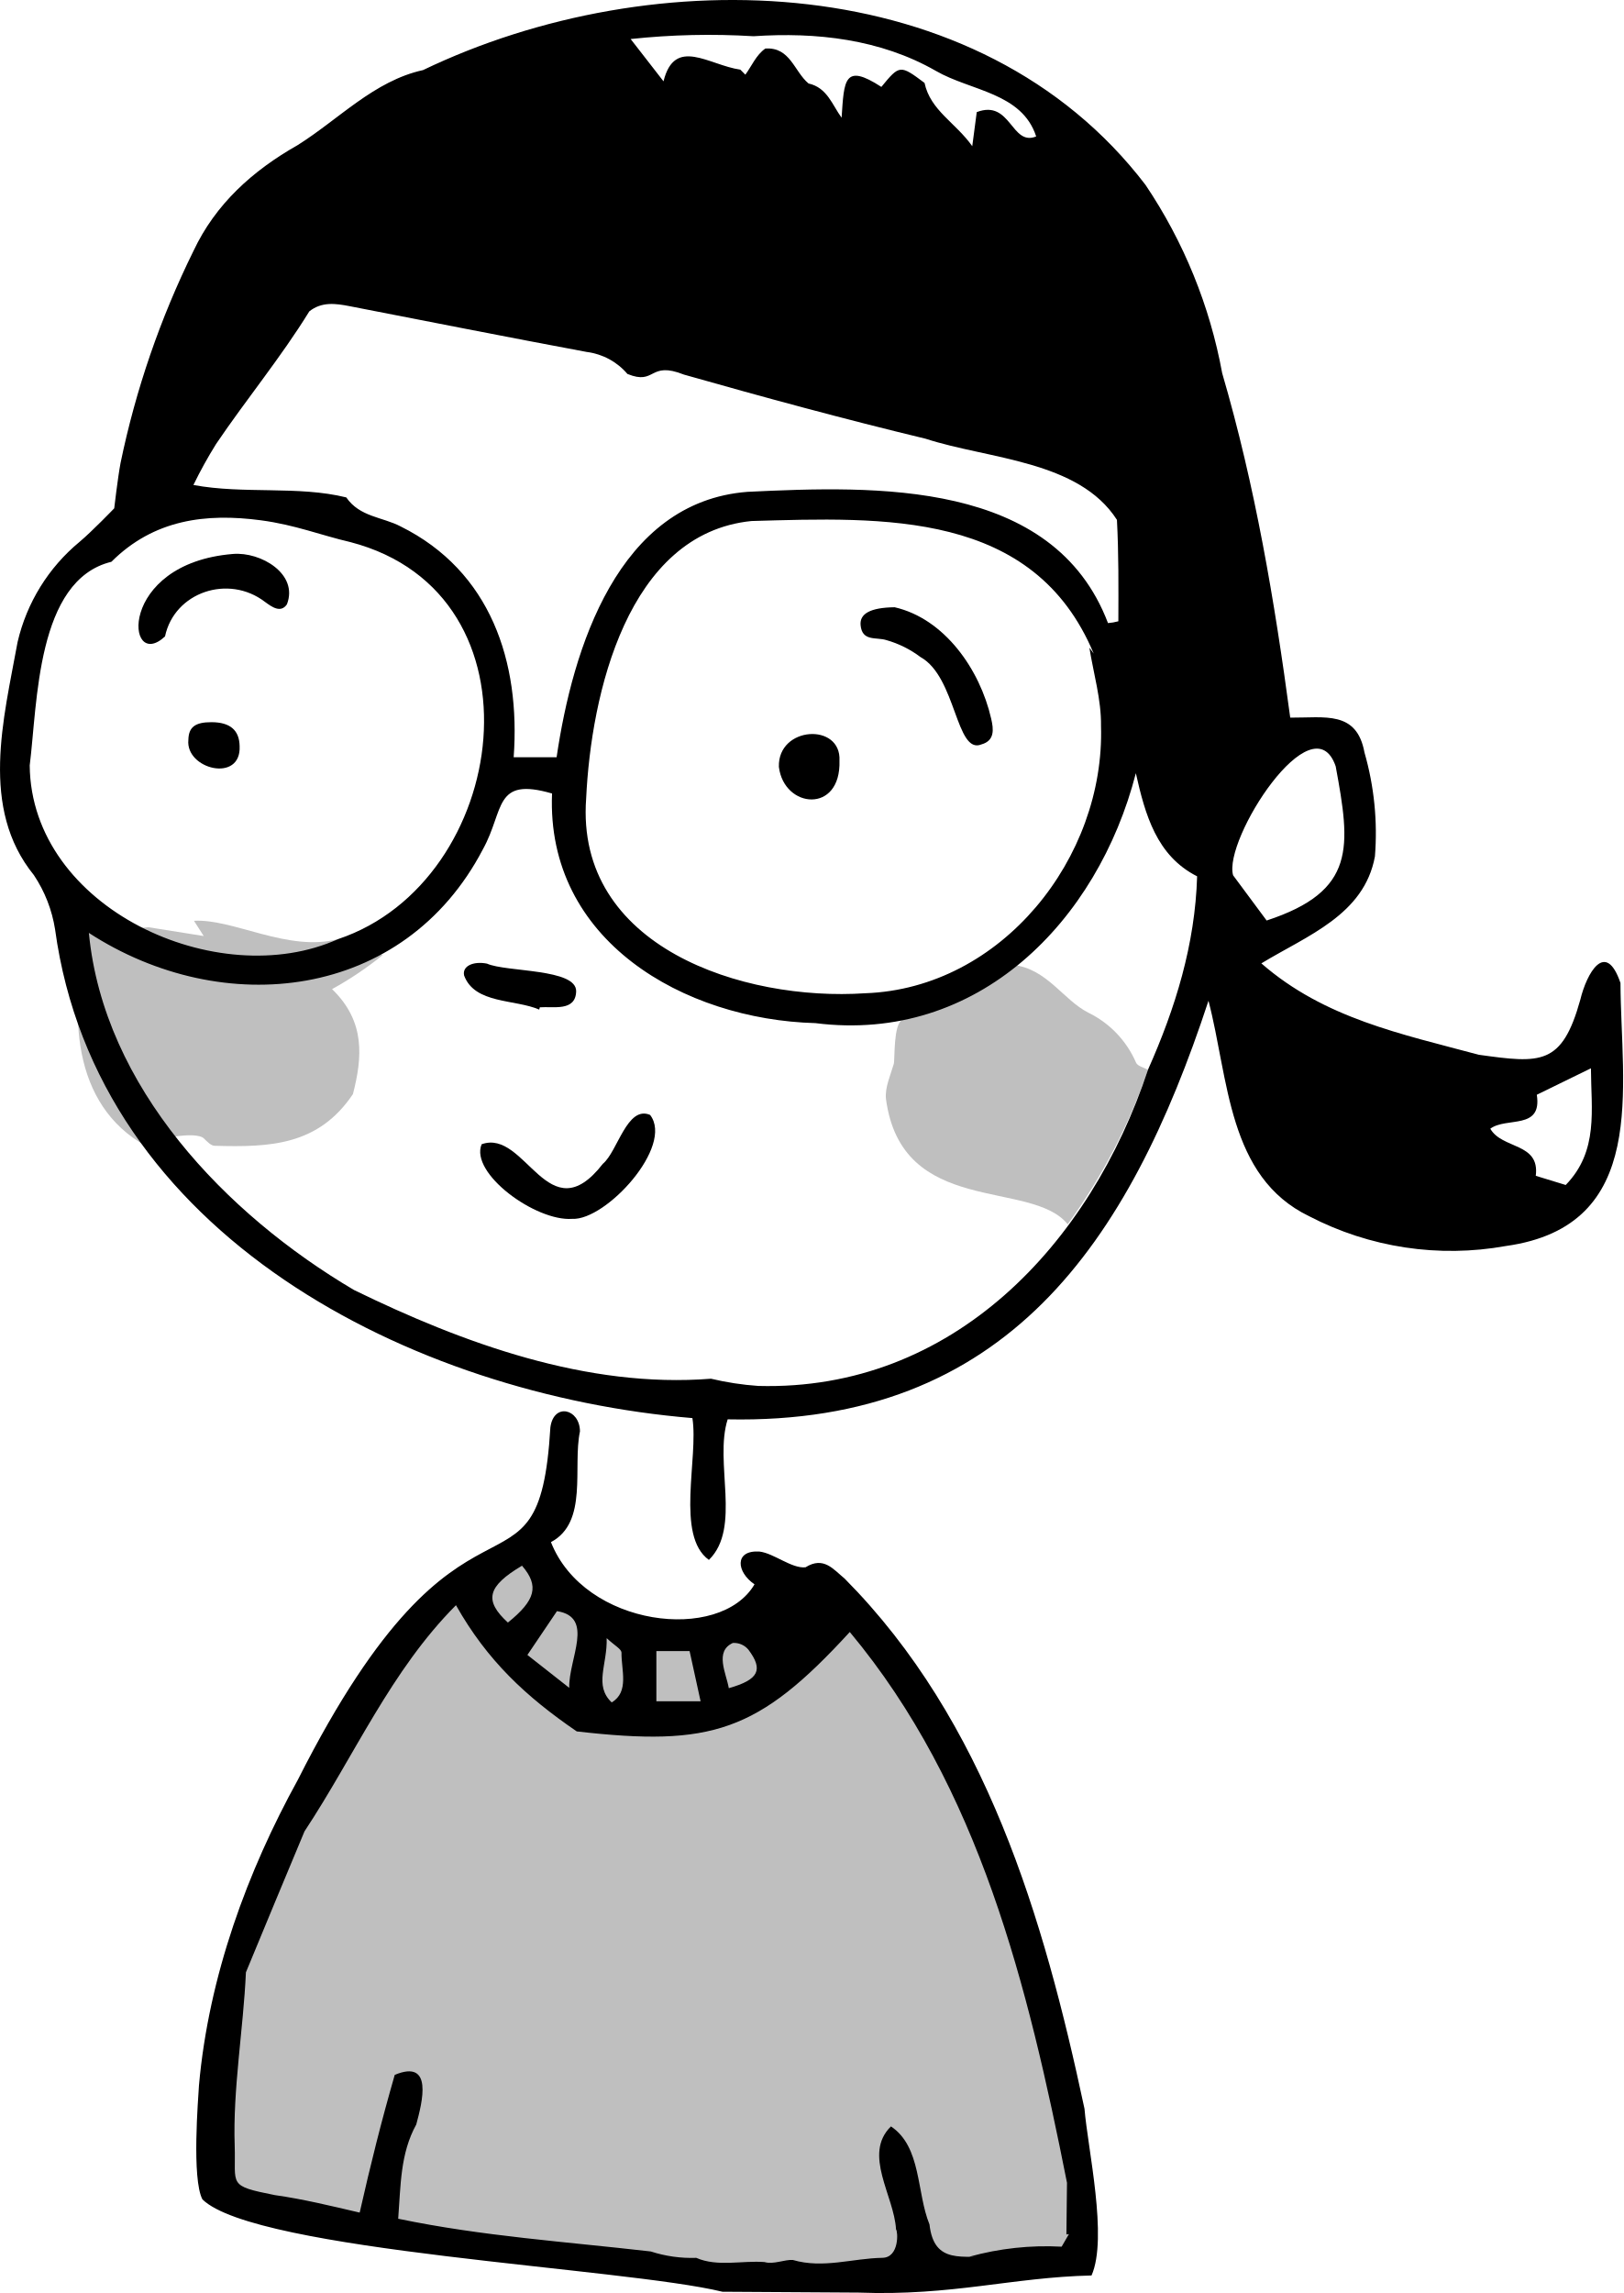
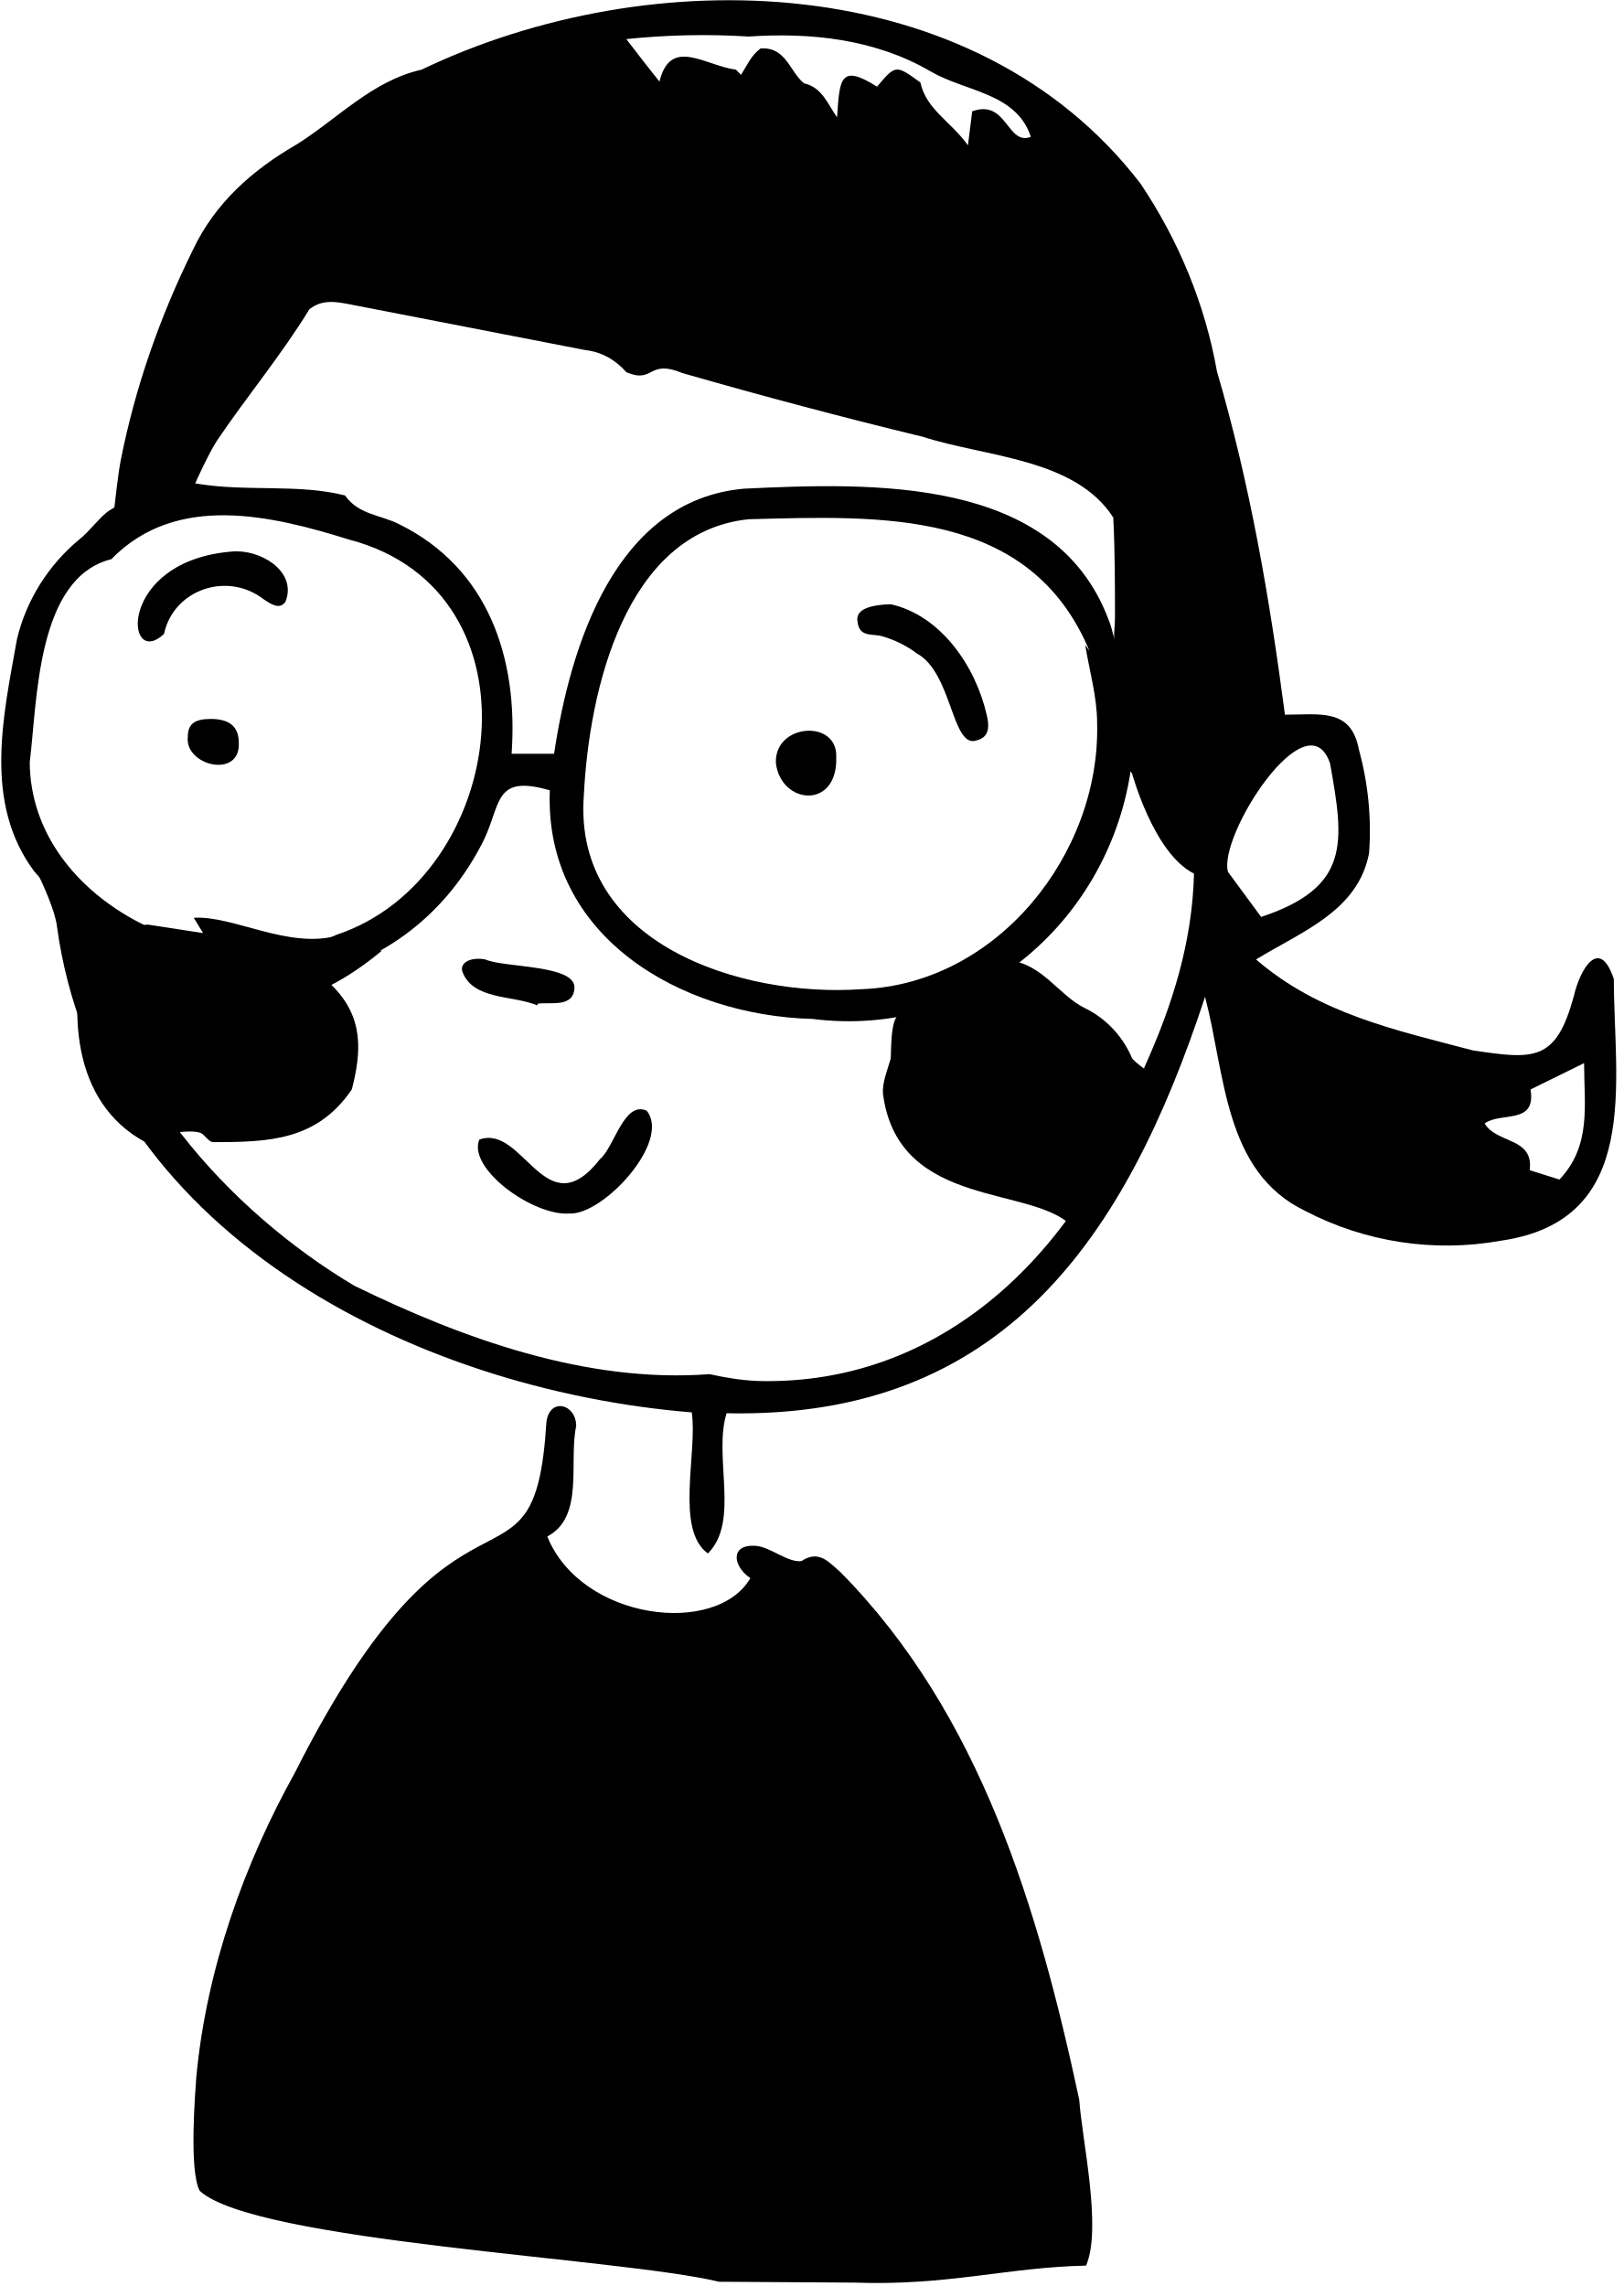
- <svg xmlns="http://www.w3.org/2000/svg" width="190.184" height="268.612">
-   <path d="M118.759 113.045c3.918.453 5.833 4.1 8.759 5.582a11.66 11.66 0 015.6 5.87c.181.4.914.555 1.391.823a68.635 68.635 0 01-9.409 18.093c-4.279-5.32-19.471-.815-21.295-14.711-.125-1.318.528-2.729.919-4.07.149-.511-.075-4.711 1.022-5.161zM41.353 128.168c1.1-4.279 1.493-8.492-2.446-12.3a39.423 39.423 0 005.913-3.976 11.518 11.518 0 00-5.679-1.639c.159-.087.319-.171.48-.249-5.827 1.571-12.315-2.415-16.891-2.136.119.186 1 1.57 1.141 1.784l-6.49-1.035-6.968.668c-2.467 9.344-1.963 20.163 6.66 24.937.817-.787 5.876-1.79 6.826-.854.36.356.832.855 1.25.854 6.551.192 12.169-.056 16.204-6.054zM25.731 256.924s32.944 7.411 50.631 9.044 49.805-.818 49.805-.818 2.178-14.969-8.893-47.451S93.5 186.74 93.5 186.74s-11.055 6.934-17.14 5.155-14.56-10.851-14.56-10.851-11.121 5.008-14.932 10.856-22.501 27.341-21.137 65.024z" opacity=".25" />
-   <path d="M84.649 268.465l15.947.1c11.015.411 17.958-1.793 27.3-2.006 1.945-4.413-.453-14.906-.825-19.531-4.785-22.419-11.554-45.418-28.1-62.1-1.33-1.09-2.461-2.656-4.588-1.328-1.613.174-3.712-1.651-5.4-1.844-2.991-.186-2.681 2.425-.576 3.838-4.031 6.888-19.937 5.011-23.852-4.944 4.4-2.326 2.518-8.808 3.4-12.973-.022-2.647-3.07-3.4-3.466-.473-1.371 23.094-9.876 2.232-29.6 41.308-5.867 10.649-10.435 22.951-11.576 35.78-.083 1.475-.869 10.951.409 13.359 6.294 6.106 49.412 8.004 60.927 10.814zm1.208-76a2.188 2.188 0 011.828.776c1.777 2.361 1.239 3.521-2.291 4.519-.294-1.731-1.694-4.3.463-5.292zm-8.949.952H80.8l1.289 5.877h-5.181zm-5.825-1.517c.957.892 1.7 1.25 1.739 1.681-.044 2.011.943 4.607-1.151 5.847-2.106-2-.488-4.419-.588-7.528zm-5.817-3.163c4.433.7 1.352 5.563 1.43 8.982l-4.9-3.851c1.375-2.04 2.4-3.561 3.463-5.131zm-4.1-5.323c2.043 2.375 1.582 4.044-1.655 6.659-2.815-2.574-2.441-4.227 1.651-6.659zm63.226 79.772a33.64 33.64 0 00-10.8 1.169h2.989c-3.772-.152-7.134.985-7.673-3.774-1.532-3.752-.922-9.079-4.514-11.485-3.331 3.262.385 8.136.593 12.067.226.19.418 3.295-1.6 3.328-3.488.057-6.937 1.289-10.477.256-.928-.09-2.28.559-3.329.24-2.651-.2-5.519.591-8-.492a15.5 15.5 0 01-5.324-.748c-9.972-1.15-19.71-1.777-29.6-3.834.3-3.886.227-7.62 2.117-11.044.7-2.608 2.029-7.706-2.522-5.811-1.589 5.53-2.781 10.286-4.108 16.135-3.359-.78-6.57-1.574-9.943-2.049-5.571-1.11-4.557-1.125-4.7-5.763-.234-6.607 1.021-13.726 1.313-20.332 2.283-5.506 4.557-11.017 6.864-16.516 5.885-8.9 10.111-18.827 17.748-26.493 3.651 6.474 8.2 10.716 14.154 14.785 15.773 1.806 21.241.091 31.989-11.645 15.2 18.212 20.872 41.457 25.457 64.55h-.007l-.067 6.026.291-.041zM67.045 142.782c-4.3.31-12.021-5.345-10.613-8.738 5.179-1.872 7.8 10.537 14.206 2.288 1.733-1.432 2.826-6.877 5.535-5.725 2.827 3.661-5.181 12.383-9.128 12.175zM63.182 118.268c-2.839-1.232-7.556-.645-8.8-3.986-.252-1.118 1.08-1.711 2.674-1.4 2.257 1.011 10.529.557 10.452 3.257-.074 2.382-2.674 1.738-4.258 1.862zM104.826 71.136c5.862 1.345 10 7.308 11.309 13.047.289 1.231.441 2.578-1.137 3.019-3 1.24-2.946-7.913-7.143-10.23a12.107 12.107 0 00-4-1.988c-1.188-.376-2.847.2-3.02-1.766-.11-1.306 1.101-2.046 3.991-2.082zM98.361 89.113c.193 6.243-6.5 5.62-7.1.717-.139-4.771 7.333-5.203 7.1-.717zM27.285 64.894c3.281-.279 7.717 2.349 6.334 5.9-.716 1.048-1.733.334-2.577-.29-4.273-3.272-10.614-1.137-11.707 4.05-4.608 4.303-5.661-8.539 7.95-9.66zM24.788 84.6c2.176.01 3.255.932 3.289 2.809.2 4.346-6.362 2.7-6.006-.736.029-1.497.797-2.079 2.717-2.073z" />
-   <path d="M189.872 115.15c-1.742-5.111-3.962-1.142-4.708 1.966-2.15 7.73-4.628 7.455-11.895 6.444-9.067-2.439-18.081-4.254-25.476-10.706 5.395-3.276 12.042-5.675 13.307-12.522a34.226 34.226 0 00-1.223-12.18c-.908-4.938-4.622-4.058-8.7-4.084-1.835-13.691-4.1-27.109-7.973-40.353a58.316 58.316 0 00-8.981-22.051C114.749-3.847 76.537-4.748 49.565 8.211c-5.73 1.258-9.861 5.763-14.707 8.8C29.617 19.98 25.25 23.9 22.668 29.4a103.6 103.6 0 00-8.544 24.84c-.33 1.761-.741 5.308-.741 5.308s-2.571 2.675-4.056 3.923A21.54 21.54 0 002.06 75.215C.42 84.238-2.4 94.664 3.969 102.513a15.865 15.865 0 012.486 6.371c4.9 35.812 41.725 54.485 74.674 57.238.739 4.651-2.006 13.775 1.932 16.613 3.847-3.767.591-11.427 2.2-16.467 32.631.68 47.011-20.662 56.337-49.034 2.386 9.128 2.224 20.622 11.8 25.242a36.093 36.093 0 0023.038 3.488c16.894-2.352 13.481-18.622 13.436-30.814zM88.294 4.244c7.348-.5 14.872.342 21.36 4.059 4.079 2.362 10.082 2.536 11.755 7.681-2.938 1.195-2.945-4.376-6.963-2.851l-.526 3.992c-1.956-2.765-4.9-4.178-5.592-7.412-2.858-2.14-2.925-2.135-5.059.468-4.385-2.845-4.364-.784-4.658 3.606-1.094-1.472-1.668-3.518-3.875-4.008-1.693-1.413-2.144-4.293-5.063-4.091-1.077.752-1.579 2.022-2.34 3.06l-.589-.59c-3.651-.511-7.693-3.93-9 1.368C76.562 8 75.463 6.59 73.893 4.572a85.837 85.837 0 0114.401-.328zM25.317 52.012c3.544-5.239 7.6-10.141 10.918-15.526h-.007c1.455-1.164 3.086-.941 4.744-.618 9.254 1.8 18.5 3.631 27.772 5.361a7.49 7.49 0 014.784 2.591v-.01c3.349 1.366 2.467-1.575 6.612.073 9.395 2.668 18.823 5.226 28.318 7.513 7.367 2.4 17.931 2.522 22.414 9.5.21 3.954.177 7.921.166 11.884a6.407 6.407 0 01-1.213.212C123.43 56.161 102.6 56.9 87.592 57.615c-15.179 1.164-20.5 18.339-22.374 31.093h-5.031C61 77.533 57.5 66.91 46.944 61.669c-2.118-1.112-4.794-1.1-6.371-3.4-5.634-1.393-12.018-.358-17.91-1.456a52.325 52.325 0 012.654-4.801zm103.688 33.009c.483 15.42-11.606 30.769-27.633 31.333-14.3.964-33.974-5.395-32.692-22.819.573-12.212 4.836-31.046 19.372-32.5 15.469-.434 33.079-1.277 40.1 15.531l-.51-.7c.49 3.051 1.407 6.112 1.363 9.155zM3.481 89.668c.92-7.331.782-21.723 9.568-23.856 4.98-4.974 11.1-5.718 17.523-4.862 4.028.535 6.994 1.744 10.5 2.558 23.327 6.085 18.665 39.77-1.452 46.5-14.072 6.364-35.974-3.593-36.139-20.34zm131.026 35.652c-6.745 20.408-22.869 37.654-45.66 37.034a34.082 34.082 0 01-5.538-.845c-14.522 1.149-29.052-4.156-41.835-10.395-14.985-8.842-29.328-23.738-31.061-41.828 15.743 10.217 36.925 7.905 46.17-9.8 2.549-4.6 1.242-8.524 8.1-6.532-.708 17.228 15.432 26.479 30.865 26.9 19.013 2.407 33.067-11.9 37.54-29.277 1.09 4.848 2.425 9.676 7.179 12.079-.236 7.981-2.54 15.436-5.759 22.659zm9.977-22.783c-1.2-4.151 9.334-20.557 12.018-12.771 1.746 9.447 2.428 14.616-8.09 18.067zm38.97 36.277l-3.507-1.074c.5-3.918-3.946-3.091-5.328-5.52 1.905-1.416 6.1.2 5.449-3.975l6.343-3.1c.014 4.83.934 9.666-2.957 13.671z" />
+ <svg xmlns="http://www.w3.org/2000/svg" width="191" height="269" viewBox="0 0 191 269">
+   <path d="M118.8,113c3.9,0.5,5.8,4.1,8.8,5.6c2.5,1.2,4.5,3.3,5.6,5.9c0.2,0.4,2.1,1.8,2.6,2c-2.2,6.5-5.4,12.6-9.4,18.1  c-4.3-5.3-20.7-2-22.5-15.9c-0.1-1.3,0.5-2.7,0.9-4.1c0.1-0.5-0.1-4.7,1-5.2L118.8,113z M41.4,128.2c1.1-4.3,1.5-8.5-2.4-12.3  c2.1-1.1,4.1-2.5,5.9-4c-1.7-1-3.7-1.6-5.7-1.6c0.2-0.1,0.3-0.2,0.5-0.2c-5.8,1.6-12.3-2.4-16.9-2.1c0.1,0.2,1,1.6,1.1,1.8l-6.5-1  l-7,0.7c-2.5,9.3-2,20.2,6.7,24.9c0.8-0.8,5.9-1.8,6.8-0.9c0.4,0.4,0.8,0.9,1.2,0.9C31.7,134.4,37.3,134.2,41.4,128.2z M25.7,256.9  c0,0,32.9,7.4,50.6,9s49.8-0.8,49.8-0.8s2.2-15-8.9-47.5s-23.8-31-23.8-31s-11.1,6.9-17.1,5.2c-6.1-1.8-14.6-10.9-14.6-10.9  s-11.1,5-14.9,10.9C43.1,197.7,24.4,219.2,25.7,256.9z" />
+   <path d="M84.6,268.5l15.9,0.1c11,0.4,18-1.8,27.3-2c1.9-4.4-0.5-14.9-0.8-19.5c-4.8-22.4-11.6-45.4-28.1-62.1  c-1.3-1.1-2.5-2.7-4.6-1.3c-1.6,0.2-3.7-1.7-5.4-1.8c-3-0.2-2.7,2.4-0.6,3.8c-4,6.9-19.9,5-23.9-4.9c4.4-2.3,2.5-8.8,3.4-13  c0-2.6-3.1-3.4-3.5-0.5c-1.4,23.1-9.9,2.2-29.6,41.3c-5.9,10.6-10.4,23-11.6,35.8c-0.1,1.5-0.9,11,0.4,13.4  C30,263.8,73.1,265.7,84.6,268.5z M85.9,192.5c0.3,0,0.7,0,1,0.2c0.3,0.1,0.6,0.3,0.8,0.6c1.8,2.4,1.2,3.5-2.3,4.5  C85.1,196,83.7,193.5,85.9,192.5L85.9,192.5z M76.9,193.4h3.9l1.3,5.9h-5.2C76.9,199.3,76.9,193.4,76.9,193.4z M71.1,191.9  c1,0.9,1.7,1.2,1.7,1.7c0,2,0.9,4.6-1.2,5.8C69.6,197.4,71.2,195,71.1,191.9z M65.3,188.7c4.4,0.7,1.4,5.6,1.4,9l-4.9-3.9  C63.2,191.8,64.2,190.3,65.3,188.7L65.3,188.7z M61.2,183.4c2,2.4,1.6,4-1.7,6.7C56.7,187.5,57.1,185.8,61.2,183.4L61.2,183.4z   M124.4,263.2c-3.6-0.2-7.3,0.2-10.8,1.2h3c-3.8-0.2-7.1,1-7.7-3.8c-1.5-3.8-0.9-9.1-4.5-11.5c-3.3,3.3,0.4,8.1,0.6,12.1  c0.2,0.2,0.4,3.3-1.6,3.3c-3.5,0.1-6.9,1.3-10.5,0.3c-0.9-0.1-2.3,0.6-3.3,0.2c-2.7-0.2-5.5,0.6-8-0.5c-1.8,0.1-3.6-0.2-5.3-0.7  c-10-1.2-19.7-1.8-29.6-3.8c0.3-3.9,0.2-7.6,2.1-11c0.7-2.6,2-7.7-2.5-5.8c-1.6,5.5-2.8,10.3-4.1,16.1c-3.4-0.8-6.6-1.6-9.9-2  c-5.6-1.1-4.6-1.1-4.7-5.8c-0.2-6.6,1-13.7,1.3-20.3c2.3-5.5,4.6-11,6.9-16.5c5.9-8.9,10.1-18.8,17.7-26.5  c3.7,6.5,8.2,10.7,14.2,14.8c15.8,1.8,21.2,0.1,32-11.6c15.2,18.2,20.9,41.5,25.5,64.6l0,0l-0.1,6h0.3L124.4,263.2z M67,142.8  c-4.3,0.3-12-5.3-10.6-8.7c5.2-1.9,7.8,10.5,14.2,2.3c1.7-1.4,2.8-6.9,5.5-5.7C79,134.3,71,143,67,142.8z M63.2,118.3  c-2.8-1.2-7.6-0.6-8.8-4c-0.3-1.1,1.1-1.7,2.7-1.4c2.3,1,10.5,0.6,10.5,3.3c-0.1,2.4-2.7,1.7-4.3,1.9L63.2,118.3z M104.8,71.1  c5.9,1.3,10,7.3,11.3,13c0.3,1.2,0.4,2.6-1.1,3c-3,1.2-2.9-7.9-7.1-10.2c-1.2-0.9-2.6-1.6-4-2c-1.2-0.4-2.8,0.2-3-1.8  C100.7,71.9,101.9,71.2,104.8,71.1z M98.4,89.1c0.2,6.2-6.5,5.6-7.1,0.7C91.1,85.1,98.6,84.6,98.4,89.1z M27.3,64.9  c3.3-0.3,7.7,2.3,6.3,5.9c-0.7,1-1.7,0.3-2.6-0.3c-4.3-3.3-10.6-1.1-11.7,4.1C14.7,78.9,13.7,66,27.3,64.9z M24.8,84.6  c2.2,0,3.3,0.9,3.3,2.8c0.2,4.3-6.4,2.7-6-0.7C22.1,85.2,22.9,84.6,24.8,84.6z" />
+   <path d="M189.9,115.2c-1.7-5.1-4-1.1-4.7,2c-2.1,7.7-4.6,7.5-11.9,6.4c-9.1-2.4-18.1-4.3-25.5-10.7c5.4-3.3,12-5.7,13.3-12.5  c0.3-4.1-0.1-8.2-1.2-12.2c-0.9-4.9-4.6-4.1-8.7-4.1c-1.8-13.7-4.1-27.1-8-40.4c-1.4-7.9-4.5-15.4-9-22.1  C114.7-3.8,76.5-4.7,49.6,8.2C43.8,9.5,39.7,14,34.9,17c-5.2,3-9.6,6.9-12.2,12.4c-3.9,7.9-6.8,16.2-8.5,24.8  c-0.3,1.5-0.7,5.2-0.8,6c2.9-1.5,6.1-3,9.4-2.9c0.3-0.8,1.8-4,2.7-5.4c3.5-5.2,7.6-10.1,10.9-15.5l0,0c1.5-1.2,3.1-0.9,4.7-0.6  c9.3,1.8,18.5,3.6,27.8,5.4c1.9,0.2,3.6,1.2,4.8,2.6l0,0c3.3,1.4,2.5-1.6,6.6,0.1c9.4,2.7,18.8,5.2,28.3,7.5  c7.4,2.4,17.9,2.5,22.4,9.5c0.2,4,0.2,7.9,0.2,11.9c0,0.6-0.2,2.5-0.1,3.5c1.2,4.6,1.4,8.8,1.5,14.2c0,0,0.6,0.4,0.6,0.5  c0-0.1,2.5,9.4,7.3,11.8c-0.2,8-2.5,15.4-5.8,22.7l0,0c-6.7,20.4-22.9,37.7-45.7,37c-1.9-0.1-3.7-0.4-5.5-0.8  c-14.5,1.1-29.1-4.2-41.8-10.4c-14.8-8.8-29.2-24.7-31.1-42.6c-2.2-1.9-4.5-4.6-6.4-6.4c0.8,1.6,2.3,4.9,2.5,6.7  c4.9,35.8,41.7,54.5,74.7,57.2c0.7,4.7-2,13.8,1.9,16.6c3.8-3.8,0.6-11.4,2.2-16.5c32.6,0.7,47-20.7,56.3-49  c2.4,9.1,2.2,20.6,11.8,25.2c7.1,3.7,15.2,4.9,23,3.5C193.3,143.6,189.9,127.3,189.9,115.2z M114.4,13.1l-0.5,4  c-2-2.8-4.9-4.2-5.6-7.4c-2.9-2.1-2.9-2.1-5.1,0.5c-4.4-2.8-4.4-0.8-4.7,3.6c-1.1-1.5-1.7-3.5-3.9-4c-1.7-1.4-2.1-4.3-5.1-4.1  c-1.1,0.8-1.6,2-2.3,3.1l-0.6-0.6c-3.7-0.5-7.7-3.9-9,1.4c-1.2-1.5-2.3-2.9-3.9-5c4.8-0.5,9.6-0.6,14.4-0.3  c7.3-0.5,14.9,0.3,21.4,4.1c4.1,2.4,10.1,2.5,11.8,7.7C118.5,17.2,118.5,11.6,114.4,13.1z M156.5,89.8c1.7,9.4,2.4,14.6-8.1,18.1  l-3.9-5.3C143.3,98.4,153.8,82,156.5,89.8z M183.5,138.8L183.5,138.8l-3.5-1.1c0.5-3.9-3.9-3.1-5.3-5.5c1.9-1.4,6.1,0.2,5.4-4  l6.3-3.1C186.4,130,187.3,134.8,183.5,138.8z" />
+   <path d="M131.1,75.1c-0.2-0.8-0.4-1.6-0.7-2.3c-6.4-16.8-27.8-16-42.8-15.3C72.4,58.8,67.1,76,65.2,88.7h-5  c0.8-11.2-2.7-21.8-13.2-27c-2.1-1.1-4.8-1.1-6.4-3.4c-5.5-1.4-11.7-0.4-17.5-1.4c-0.1,0-0.3,0-0.4,0c-3.3-0.1-6.5,1.4-9.4,2.9  c-0.1,0.1-0.2,0.1-0.3,0.2c-1,0.5-2.5,2.6-3.7,3.5c-3.6,3-6.2,7.1-7.3,11.7c-1.6,9-4,19.2,2,27.3c0.3,0.4,5.8,6.3,6.4,6.8  c15.3,10.9,36.9,7.9,46.2-9.8c2.5-4.6,1.2-8.5,8.1-6.5c-0.7,17.2,15.4,26.5,30.9,26.9c18.9,2.4,34.6-11.3,37.4-28.9  C133.1,90.4,132.4,79.7,131.1,75.1z M39.6,110c-14.1,6.4-36-3.6-36.1-20.3c0.9-7.3,0.8-21.7,9.6-23.9c7.7-7.9,19-5.1,28-2.3  C64.4,69.6,59.7,103.3,39.6,110z M101.4,116.4c-14.3,1-34-5.4-32.7-22.8c0.6-12.2,4.8-31,19.4-32.5c15.5-0.4,33.1-1.3,40.1,15.5  l-0.5-0.7c0.5,3.1,1.4,6.1,1.4,9.2C129.5,100.4,117.4,115.8,101.4,116.4z" />
</svg>
